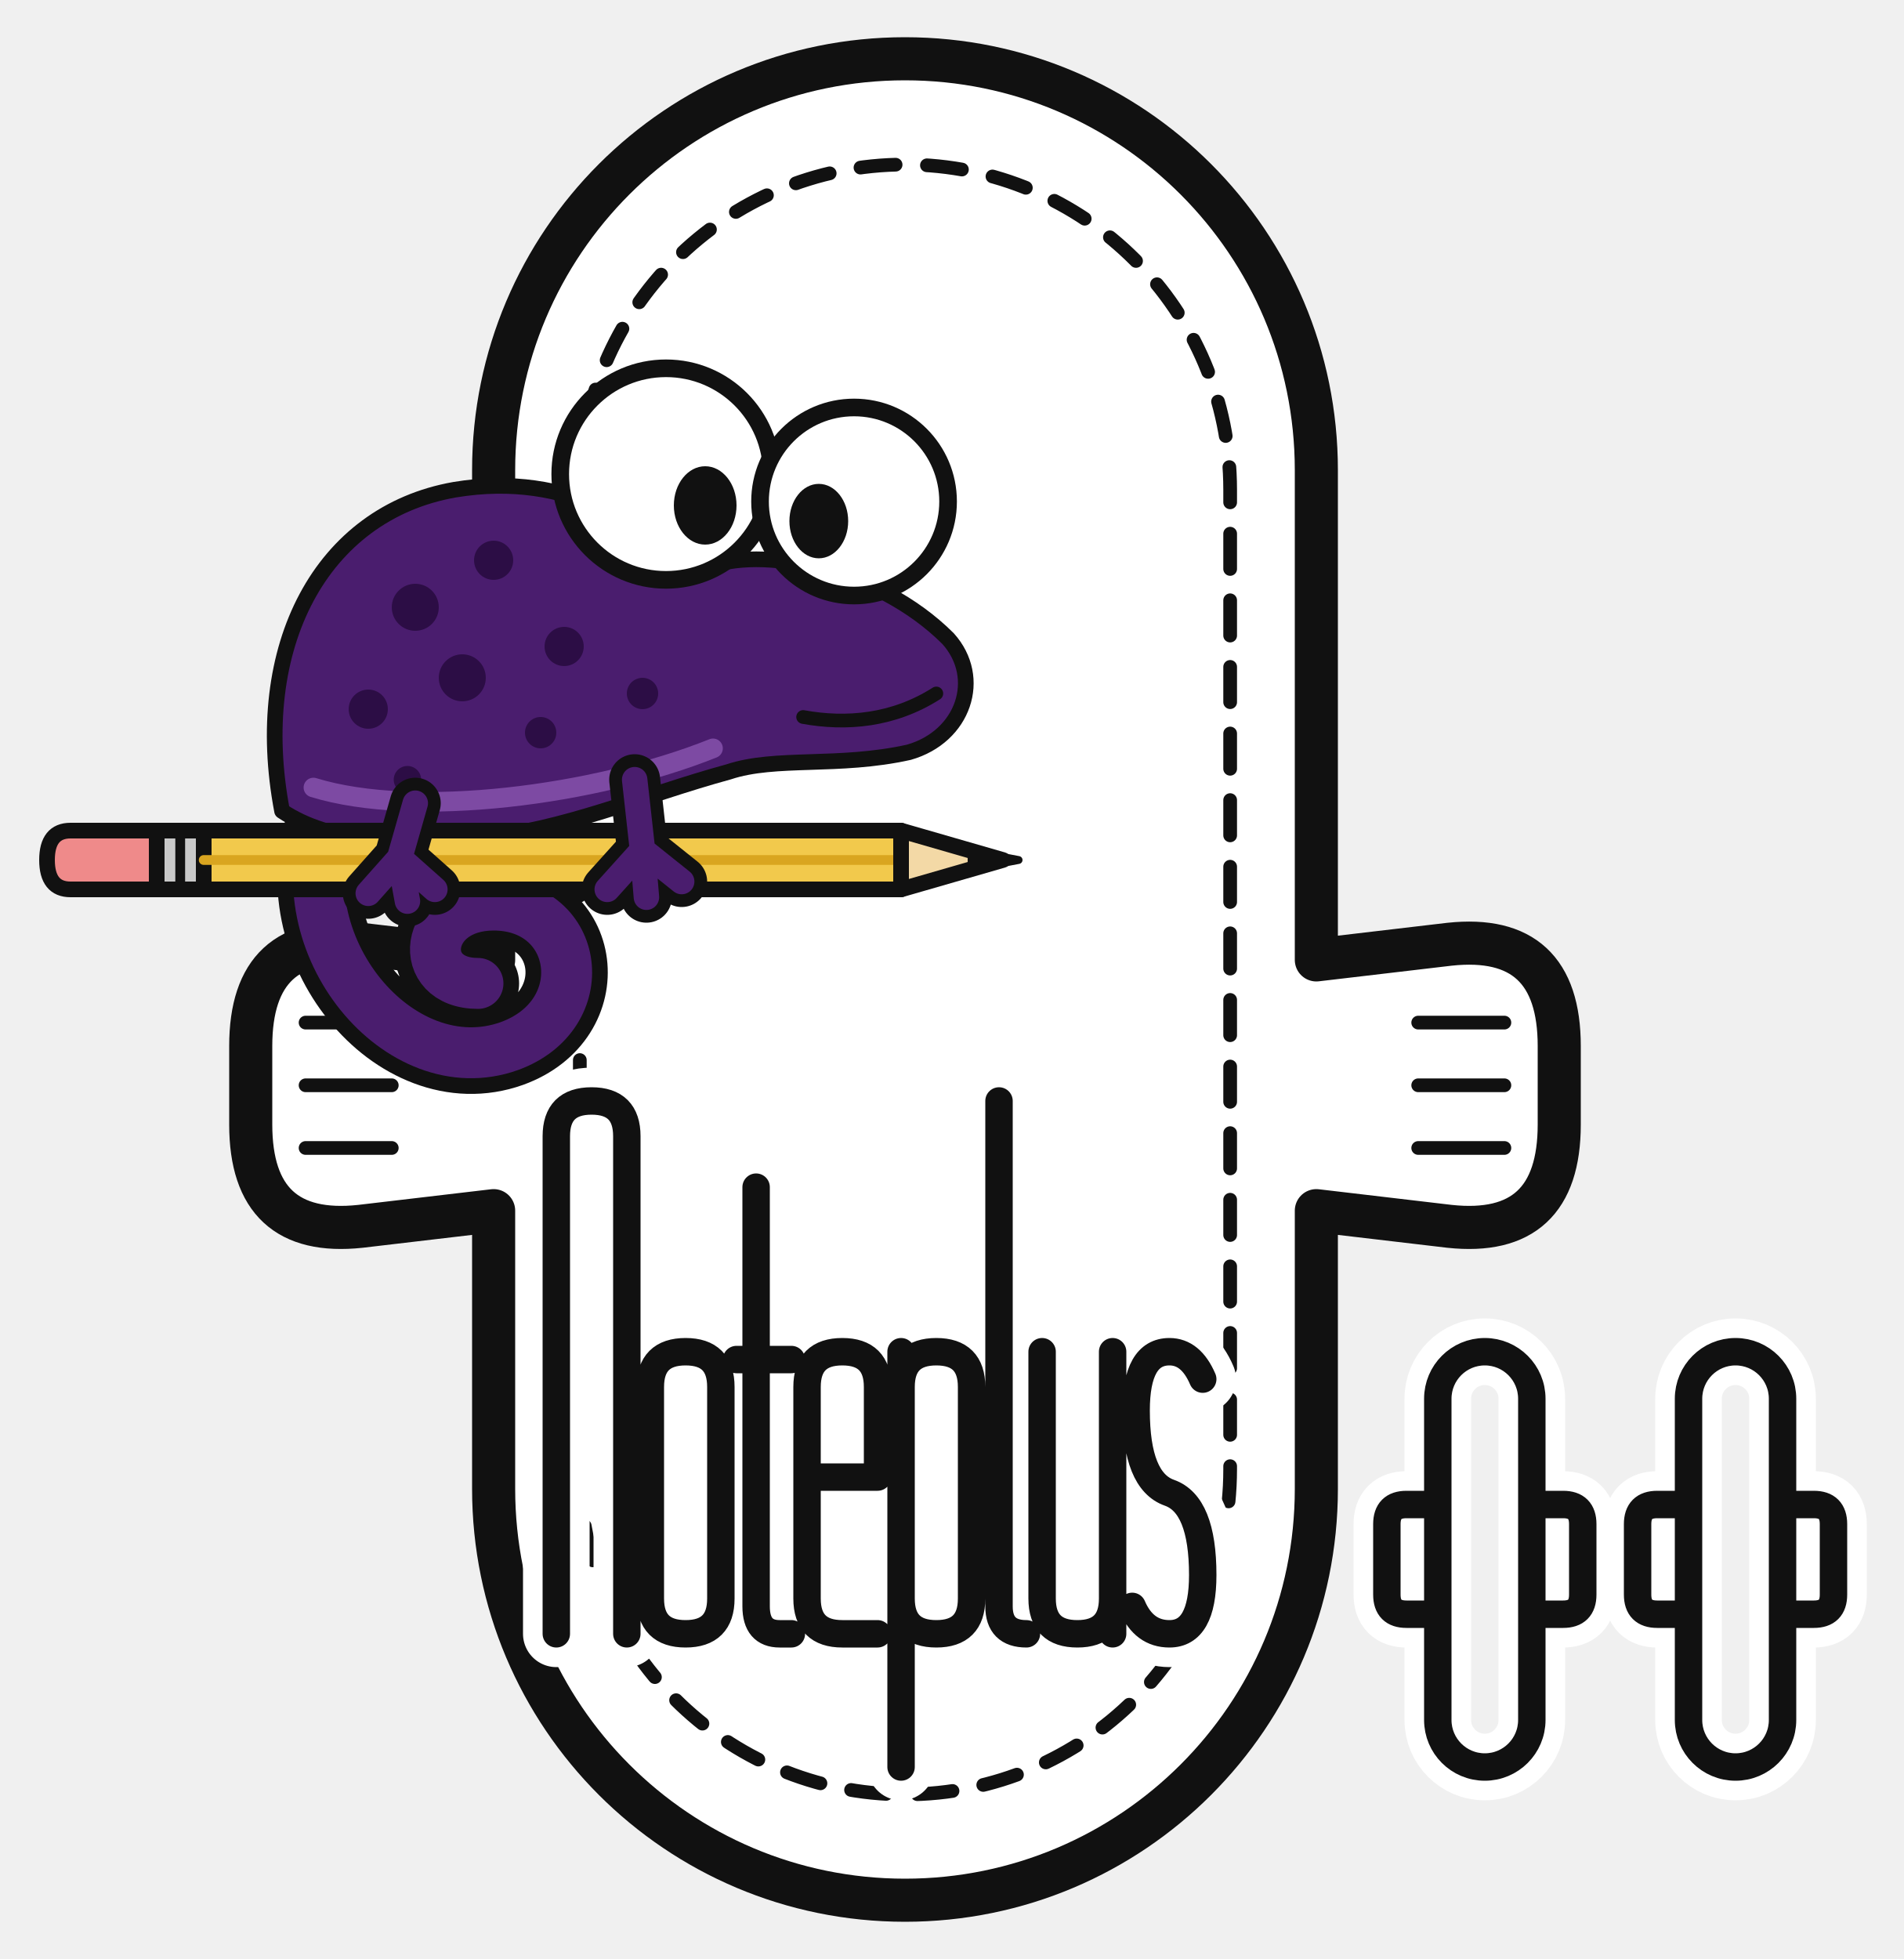
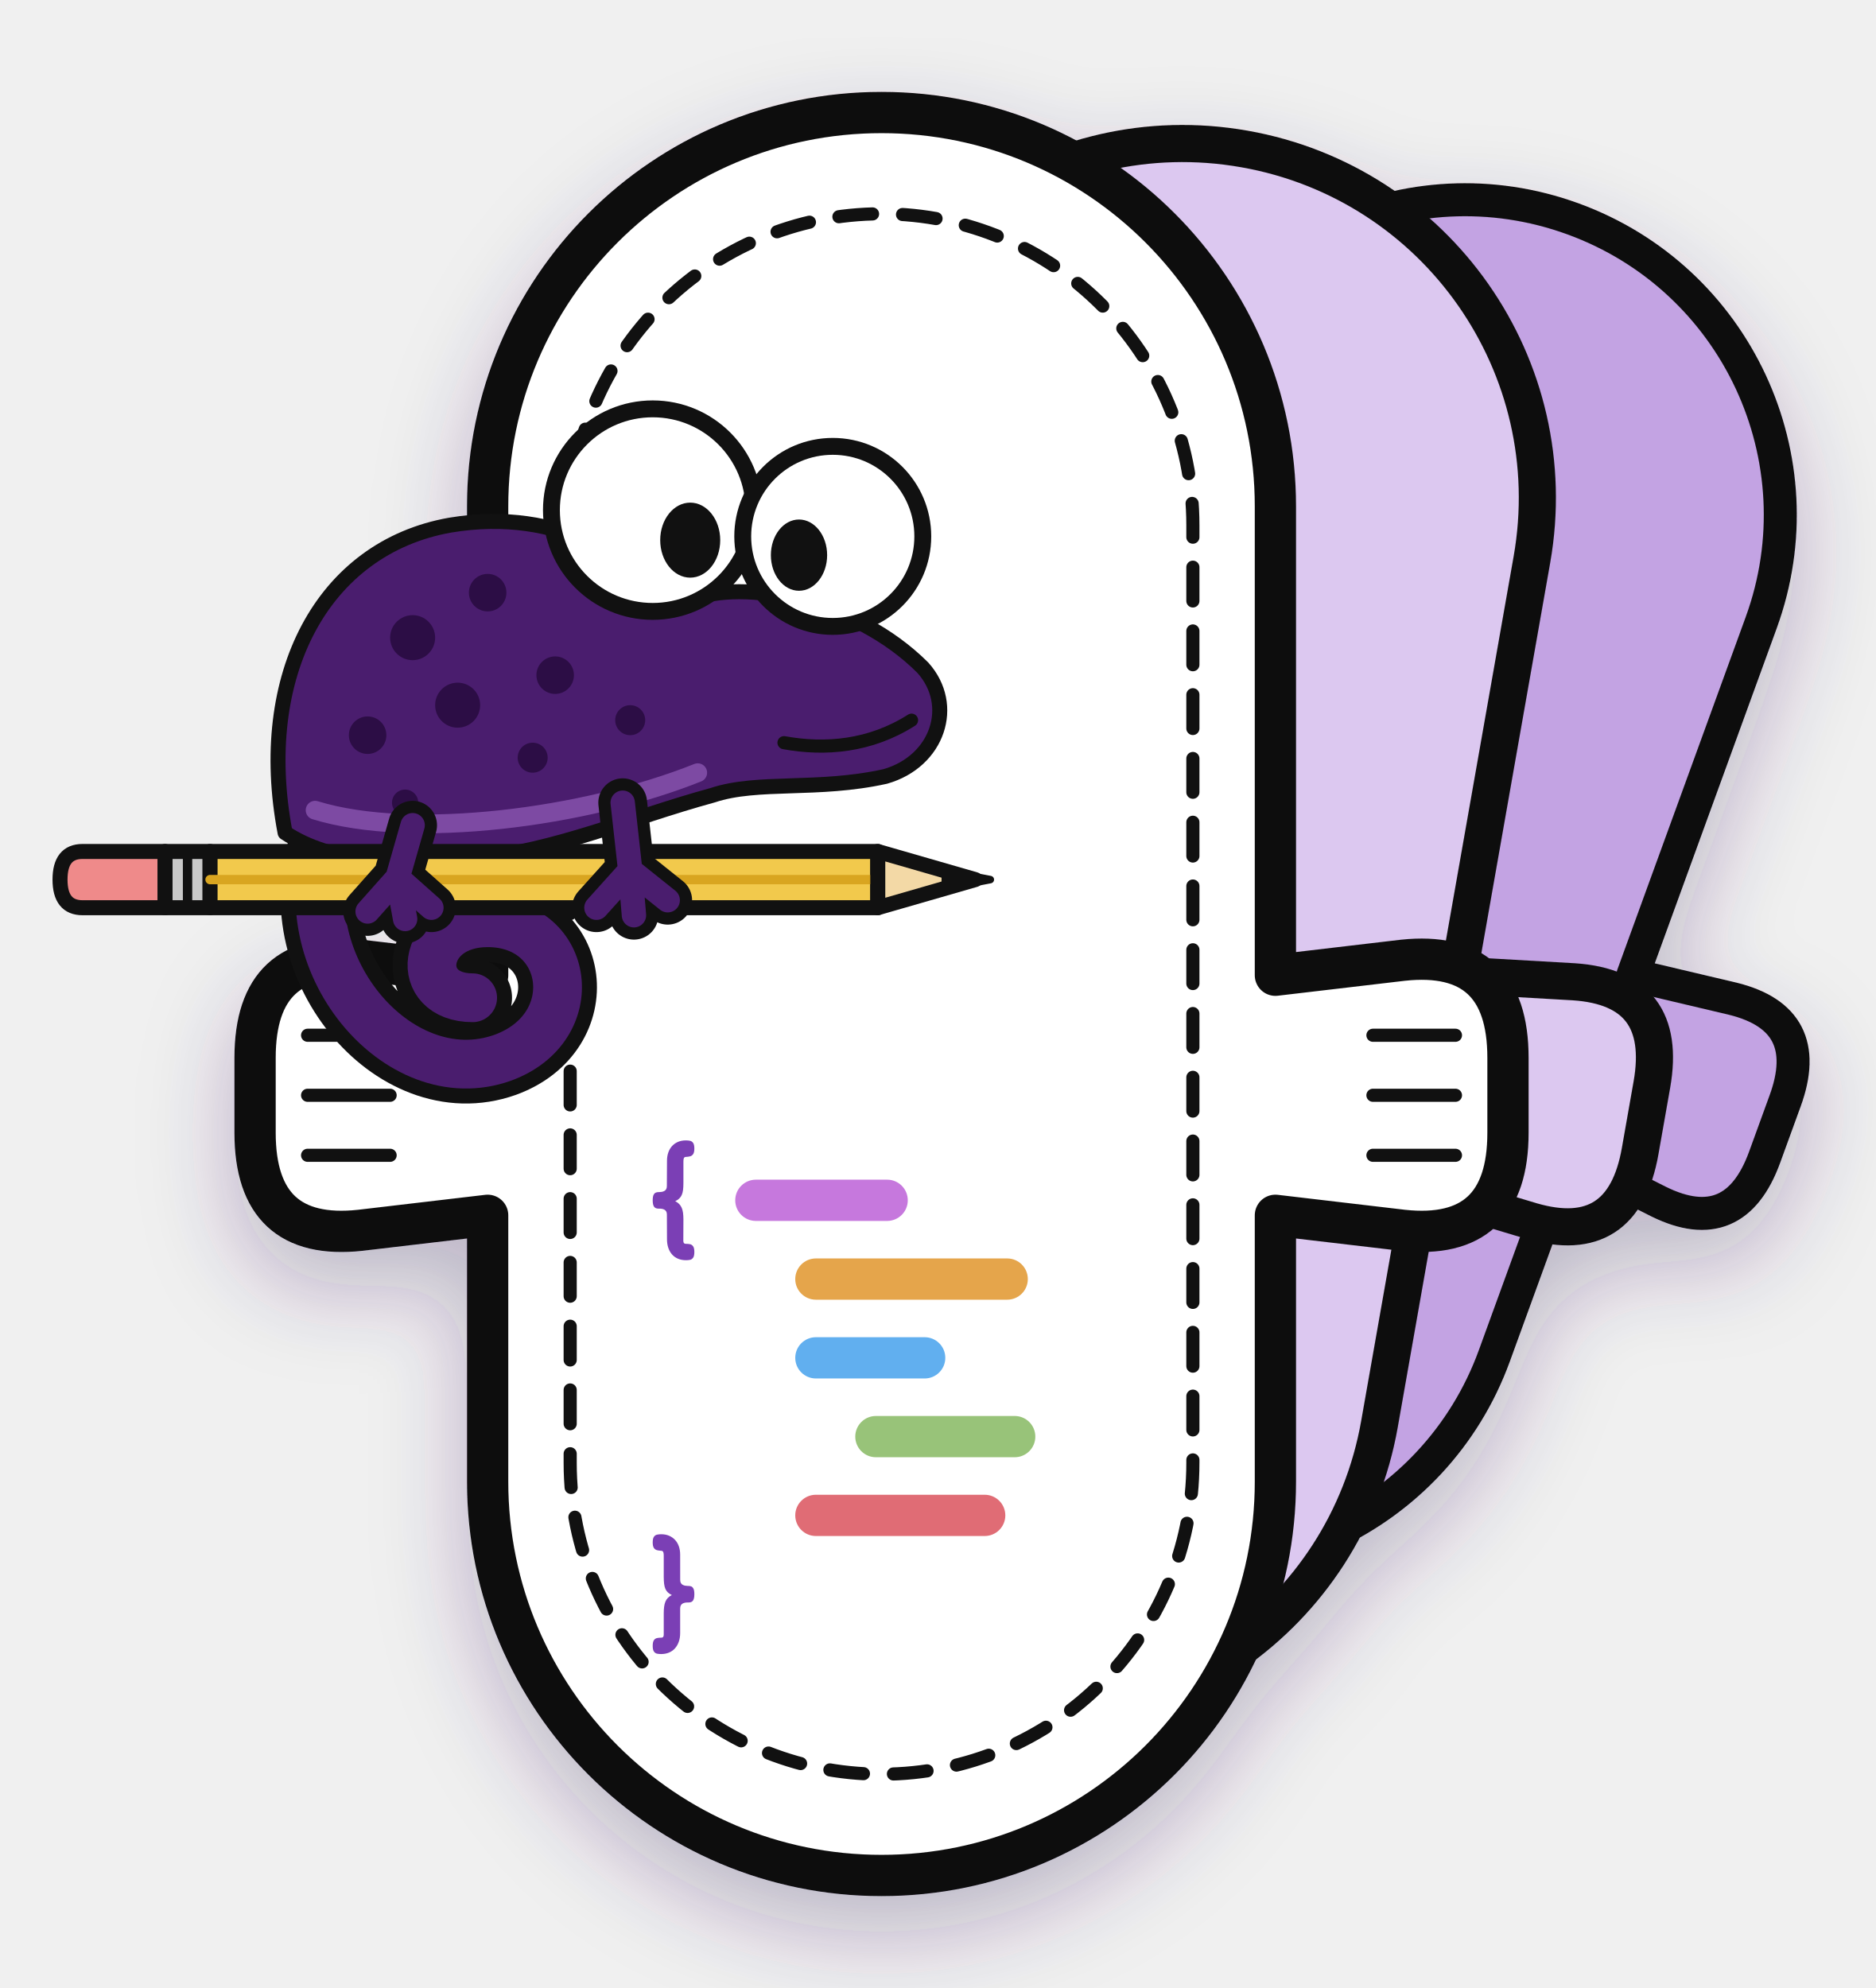
- <svg xmlns="http://www.w3.org/2000/svg" viewBox="44 -5 486 500">
-   <path d="M170,115A105,105 0 0 1 380,115V240L414,236Q442,233 442,262V282Q442,311 414,308L380,304V375A105,105 0 0 1 170,375V304L136,308Q108,311 108,282V262Q108,233 136,236L170,240Z" fill="#fff" stroke="#111" stroke-width="11" stroke-linejoin="round" />
+ <svg xmlns="http://www.w3.org/2000/svg" viewBox="40 -20 500 530">
+   <defs>
+     <filter id="shadow" x="-30%" y="-30%" width="160%" height="160%">
+       <feDropShadow dx="0" dy="10" stdDeviation="12" flood-color="#3b1660" flood-opacity="0.28" />
+     </filter>
+   </defs>
+   <g filter="url(#shadow)">
+     <g transform="translate(395,215) rotate(20) scale(0.8) translate(-275,-245)">
+       <path d="M170,115A105,105 0 0 1 380,115V240L414,236Q442,233 442,262V282Q442,311 414,308L380,304V375A105,105 0 0 1 170,375V304L136,308Q108,311 108,282V262Q108,233 136,236L170,240Z" fill="#c3a3e3" stroke="#111" stroke-width="11" stroke-linejoin="round" />
+     </g>
+     <g transform="translate(335,228) rotate(10) scale(0.9) translate(-275,-245)">
+       <path d="M170,115A105,105 0 0 1 380,115V240L414,236Q442,233 442,262V282Q442,311 414,308L380,304V375A105,105 0 0 1 170,375V304L136,308Q108,311 108,282V262Q108,233 136,236L170,240Z" fill="#dcc8f0" stroke="#111" stroke-width="11" stroke-linejoin="round" />
+     </g>
+     <path d="M170,115A105,105 0 0 1 380,115V240L414,236Q442,233 442,262V282Q442,311 414,308L380,304V375A105,105 0 0 1 170,375V304L136,308Q108,311 108,282V262Q108,233 136,236L170,240Z" fill="#fff" stroke="#111" stroke-width="11" stroke-linejoin="round" />
+   </g>
  <path d="M192,120A83,83 0 0 1 358,120V370A83,83 0 0 1 192,370Z" fill="none" stroke="#111" stroke-width="3.5" stroke-dasharray="9 8" stroke-linecap="round" />
  <path d="M122,256h22M122,272h22M122,288h22M406,256h22M406,272h22M406,288h22" stroke="#111" stroke-width="3.5" stroke-linecap="round" />
+   <g>
+     <path d="M222.883 315.971Q221.718 315.971 220.779 315.585Q219.84 315.198 219.181 314.467Q218.522 313.736 218.165 312.699Q217.808 311.662 217.808 310.387L217.782 303.808Q217.782 303.306 217.613 302.996Q217.443 302.686 217.145 302.516Q216.848 302.346 216.499 302.282Q216.151 302.219 215.776 302.219H215.522Q214.697 302.219 214.349 301.692Q214.0 301.164 214.0 300.034Q214.0 298.971 214.255 298.508Q214.51 298.045 214.871 297.93Q215.233 297.815 215.488 297.815H215.675Q216.032 297.815 216.406 297.752Q216.78 297.688 217.094 297.518Q217.409 297.348 217.591 297.034Q217.774 296.719 217.774 296.192L217.808 289.477Q217.808 288.236 218.165 287.229Q218.522 286.221 219.181 285.512Q219.84 284.802 220.766 284.415Q221.693 284.029 222.849 284.029Q223.461 284.029 223.962 284.139Q224.464 284.249 224.782 284.713Q225.101 285.176 225.101 286.213Q225.101 287.224 224.782 287.688Q224.464 288.151 223.962 288.278Q223.461 288.406 222.874 288.431Q222.619 288.431 222.47 288.542Q222.322 288.652 222.254 288.929Q222.186 289.205 222.186 289.749V295.376Q222.186 296.481 222.084 297.263Q221.982 298.045 221.731 298.597Q221.48 299.15 221.051 299.549Q220.622 299.949 220.001 300.238Q220.622 300.544 221.051 300.982Q221.48 301.419 221.731 302.006Q221.982 302.592 222.084 303.357Q222.186 304.123 222.186 305.1L222.16 310.727Q222.16 311.016 222.228 311.22Q222.296 311.424 222.445 311.513Q222.594 311.602 222.849 311.602Q223.435 311.602 223.937 311.7Q224.438 311.798 224.769 312.261Q225.101 312.724 225.101 313.787Q225.101 314.849 224.769 315.313Q224.438 315.776 223.937 315.874Q223.435 315.971 222.883 315.971Z" fill="#7b3fb5" />
+     <rect x="236" y="294.5" width="46" height="11" rx="5.5" fill="#c678dd" />
+     <rect x="252" y="315.5" width="62" height="11" rx="5.5" fill="#e5a54b" />
+     <rect x="252" y="336.5" width="40" height="11" rx="5.5" fill="#61afef" />
+     <rect x="268" y="357.5" width="48" height="11" rx="5.5" fill="#98c379" />
+     <rect x="252" y="378.5" width="56" height="11" rx="5.5" fill="#e06c75" />
+     <path d="M216.219 420.971Q215.692 420.971 215.177 420.874Q214.663 420.776 214.332 420.313Q214.0 419.849 214.0 418.787Q214.0 417.724 214.332 417.261Q214.663 416.798 215.182 416.7Q215.7 416.602 216.252 416.602Q216.508 416.602 216.661 416.513Q216.814 416.424 216.877 416.22Q216.941 416.016 216.941 415.727V410.1Q216.941 409.123 217.043 408.357Q217.145 407.592 217.383 407.006Q217.621 406.419 218.05 405.982Q218.48 405.544 219.1 405.238Q218.48 404.949 218.05 404.549Q217.621 404.15 217.383 403.597Q217.145 403.045 217.043 402.263Q216.941 401.481 216.941 400.376V394.749Q216.941 394.205 216.86 393.929Q216.78 393.652 216.631 393.542Q216.482 393.431 216.227 393.431Q215.675 393.406 215.156 393.278Q214.638 393.151 214.319 392.688Q214.0 392.224 214.0 391.213Q214.0 390.176 214.319 389.713Q214.638 389.249 215.156 389.139Q215.675 389.029 216.252 389.029Q217.417 389.029 218.339 389.415Q219.262 389.802 219.933 390.512Q220.605 391.221 220.962 392.229Q221.319 393.236 221.319 394.477L221.327 401.192Q221.327 401.719 221.51 402.034Q221.693 402.348 222.007 402.518Q222.322 402.688 222.696 402.752Q223.07 402.815 223.427 402.815H223.614Q223.894 402.815 224.243 402.93Q224.591 403.045 224.846 403.508Q225.101 403.971 225.101 405.034Q225.101 406.164 224.752 406.692Q224.404 407.219 223.58 407.219H223.325Q222.951 407.219 222.602 407.282Q222.254 407.346 221.956 407.516Q221.659 407.686 221.488 408.009Q221.319 408.332 221.319 408.833V415.387Q221.319 416.662 220.949 417.699Q220.579 418.736 219.92 419.467Q219.262 420.198 218.322 420.585Q217.383 420.971 216.219 420.971Z" fill="#7b3fb5" />
+   </g>
  <g stroke="#111" stroke-width="4" stroke-linejoin="round" stroke-linecap="round">
    <path d="M128,204C116,236 146,272 174,262C196,254 192,226 170,226C152,226 150,246 166,246" fill="none" stroke-width="21" />
    <path d="M128,204C116,236 146,272 174,262C196,254 192,226 170,226C152,226 150,246 166,246" fill="none" stroke="#4a1d6e" stroke-width="13" />
    <path d="M116,202C108,160 126,126 160,120C190,115 208,130 224,140C238,134 268,140 286,158C295,168 290,183 276,187C258,191 242,188 230,192C208,198 188,207 166,209C146,211 128,210 116,202Z" fill="#4a1d6e" />
    <path d="M124,196C150,204 196,198 226,186" fill="none" stroke="#7d4aa3" stroke-width="5" />
    <g fill="#2c0d45" stroke="none">
      <circle cx="150" cy="150" r="6" />
      <circle cx="170" cy="138" r="5" />
      <circle cx="138" cy="176" r="5" />
      <circle cx="162" cy="168" r="6" />
      <circle cx="188" cy="160" r="5" />
      <circle cx="182" cy="182" r="4" />
      <circle cx="208" cy="172" r="4" />
      <circle cx="148" cy="194" r="3.5" />
    </g>
    <path d="M283,172C272,179 260,180 249,178" fill="none" stroke-width="3.5" />
    <circle cx="214" cy="116" r="27" fill="#fff" stroke-width="4.5" />
    <circle cx="262" cy="123" r="24" fill="#fff" stroke-width="4.5" />
    <ellipse cx="224" cy="124" rx="8" ry="10" fill="#111" stroke="none" />
    <ellipse cx="253" cy="128" rx="7.5" ry="9.5" fill="#111" stroke="none" />
    <path d="M62,207h22v15h-22q-6,0 -6,-7.5t6,-7.5z" fill="#ef8a8a" />
    <rect x="84" y="207" width="12" height="15" fill="#c9c9c9" />
    <path d="M90,207v15" stroke-width="2.5" />
    <rect x="96" y="207" width="178" height="15" fill="#f2c94c" />
    <path d="M96,214.5h178" stroke="#d9a520" stroke-width="2.5" />
    <path d="M274,207L300,214.5L274,222Z" fill="#f3d9a6" />
    <path d="M292,212.2L304,214.5L292,216.8Z" fill="#111" stroke-width="2" />
    <path d="M150,200l-4,14M146,214l-8,9M146,214l2,11M146,214l9,8" fill="none" stroke-width="13" />
    <path d="M150,200l-4,14M146,214l-8,9M146,214l2,11M146,214l9,8" fill="none" stroke="#4a1d6e" stroke-width="6.5" />
    <path d="M206,194l2,18M208,212l-9,10M208,212l1,12M208,212l10,8" fill="none" stroke-width="13" />
    <path d="M206,194l2,18M208,212l-9,10M208,212l1,12M208,212l10,8" fill="none" stroke="#4a1d6e" stroke-width="6.5" />
  </g>
-   <path d="M186,412V285.0Q186,276 195.0,276Q204,276 204,285.0V412 M219.0,340Q228,340 228,349.0V403.0Q228,412 219.0,412Q210,412 210,403.0V349.0Q210,340 219.0,340Z M237,298V405Q237,412 243,412H246M232,342H246 M250,372.0H268V349.0Q268,340 259.0,340Q250,340 250,349.0V403.0Q250,412 259.0,412H268 M274,349.0Q274,340 283.0,340Q292,340 292,349.0V403.0Q292,412 283.0,412Q274,412 274,403.0M274,340V446 M299,276V405Q299,412 306,412 M310,340V403.0Q310,412 319.0,412Q328,412 328,403.0M328,340V412 M351,347Q348,340 342.5,340Q334,340 334,355Q334,373.0 342.5,376.0Q351,379.0 351,397Q351,412 342.5,412Q336,412 333,405 M411,352A12,12 0 0 1 435,352V434A12,12 0 0 1 411,434ZM435,379H443Q448,379 448,384V402Q448,407 443,407H435M411,379H403Q398,379 398,384V402Q398,407 403,407H411 M475,352A12,12 0 0 1 499,352V434A12,12 0 0 1 475,434ZM499,379H507Q512,379 512,384V402Q512,407 507,407H499M475,379H467Q462,379 462,384V402Q462,407 467,407H475" fill="none" stroke="#fff" stroke-width="17" stroke-linecap="round" stroke-linejoin="round" />
-   <path d="M186,412V285.0Q186,276 195.0,276Q204,276 204,285.0V412 M219.0,340Q228,340 228,349.0V403.0Q228,412 219.0,412Q210,412 210,403.0V349.0Q210,340 219.0,340Z M237,298V405Q237,412 243,412H246M232,342H246 M250,372.0H268V349.0Q268,340 259.0,340Q250,340 250,349.0V403.0Q250,412 259.0,412H268 M274,349.0Q274,340 283.0,340Q292,340 292,349.0V403.0Q292,412 283.0,412Q274,412 274,403.0M274,340V446 M299,276V405Q299,412 306,412 M310,340V403.0Q310,412 319.0,412Q328,412 328,403.0M328,340V412 M351,347Q348,340 342.5,340Q334,340 334,355Q334,373.0 342.5,376.0Q351,379.0 351,397Q351,412 342.5,412Q336,412 333,405 M411,352A12,12 0 0 1 435,352V434A12,12 0 0 1 411,434ZM435,379H443Q448,379 448,384V402Q448,407 443,407H435M411,379H403Q398,379 398,384V402Q398,407 403,407H411 M475,352A12,12 0 0 1 499,352V434A12,12 0 0 1 475,434ZM499,379H507Q512,379 512,384V402Q512,407 507,407H499M475,379H467Q462,379 462,384V402Q462,407 467,407H475" fill="none" stroke="#111" stroke-width="7" stroke-linecap="round" stroke-linejoin="round" />
</svg>
